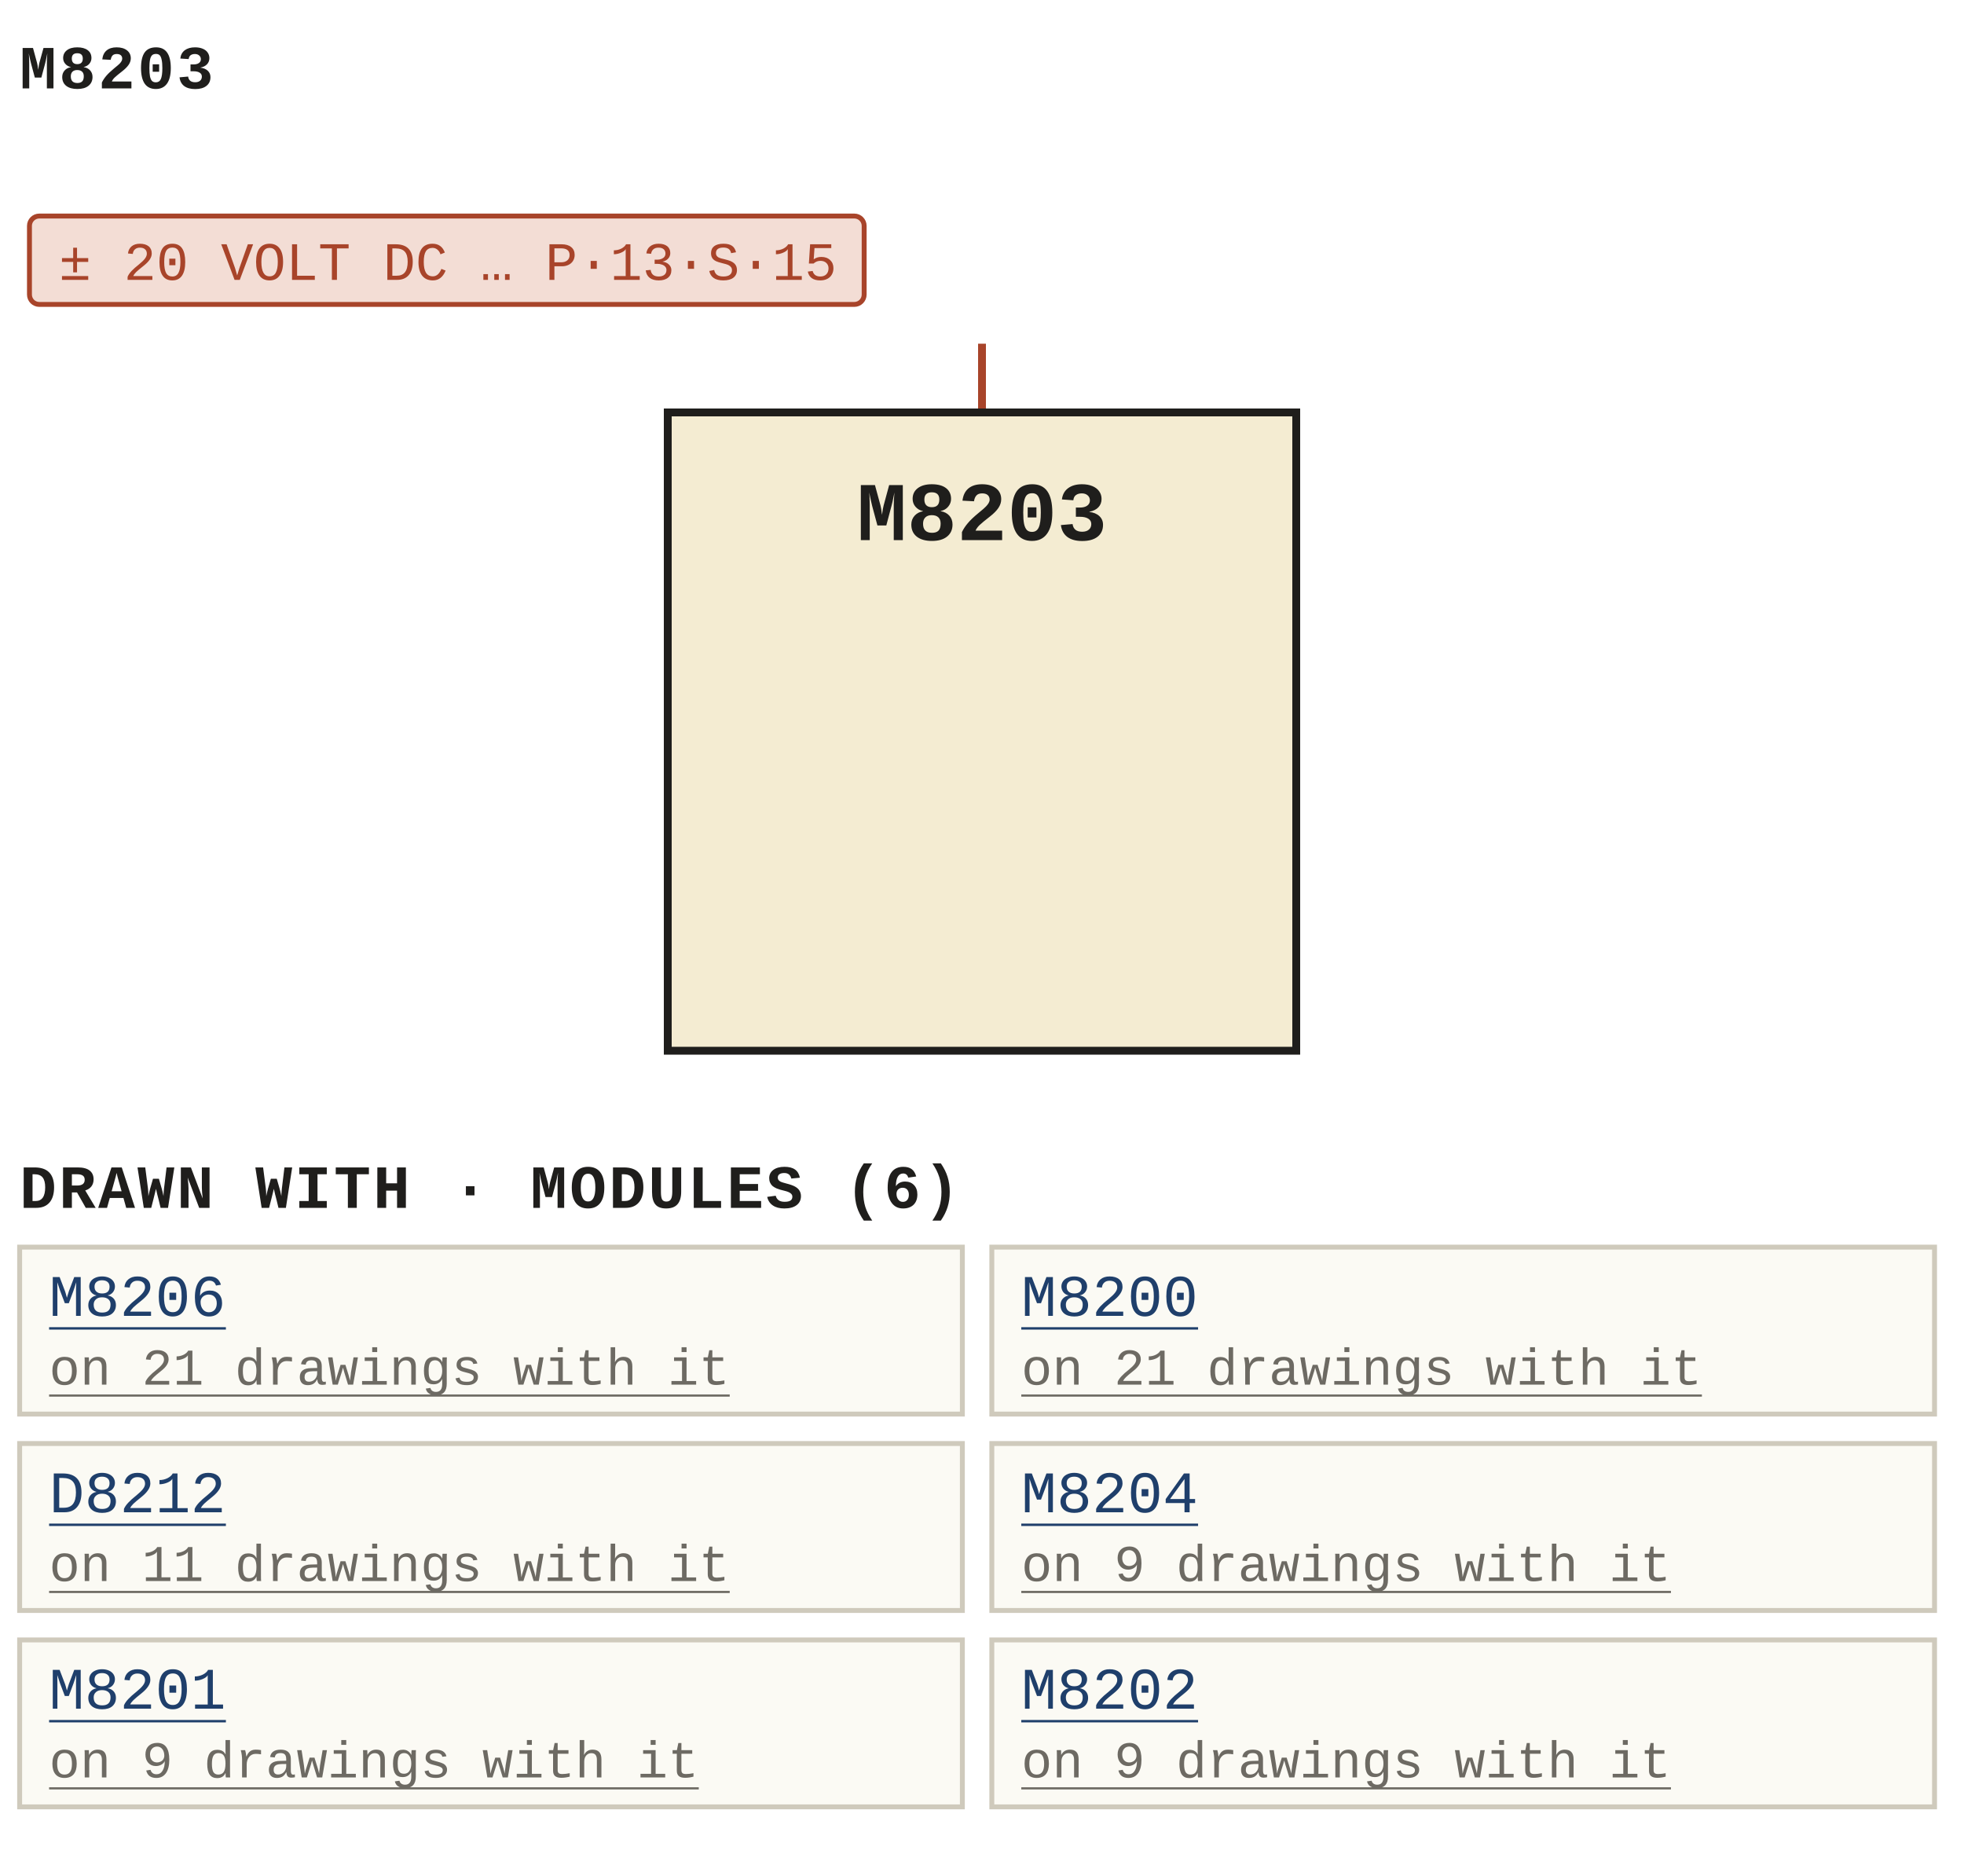
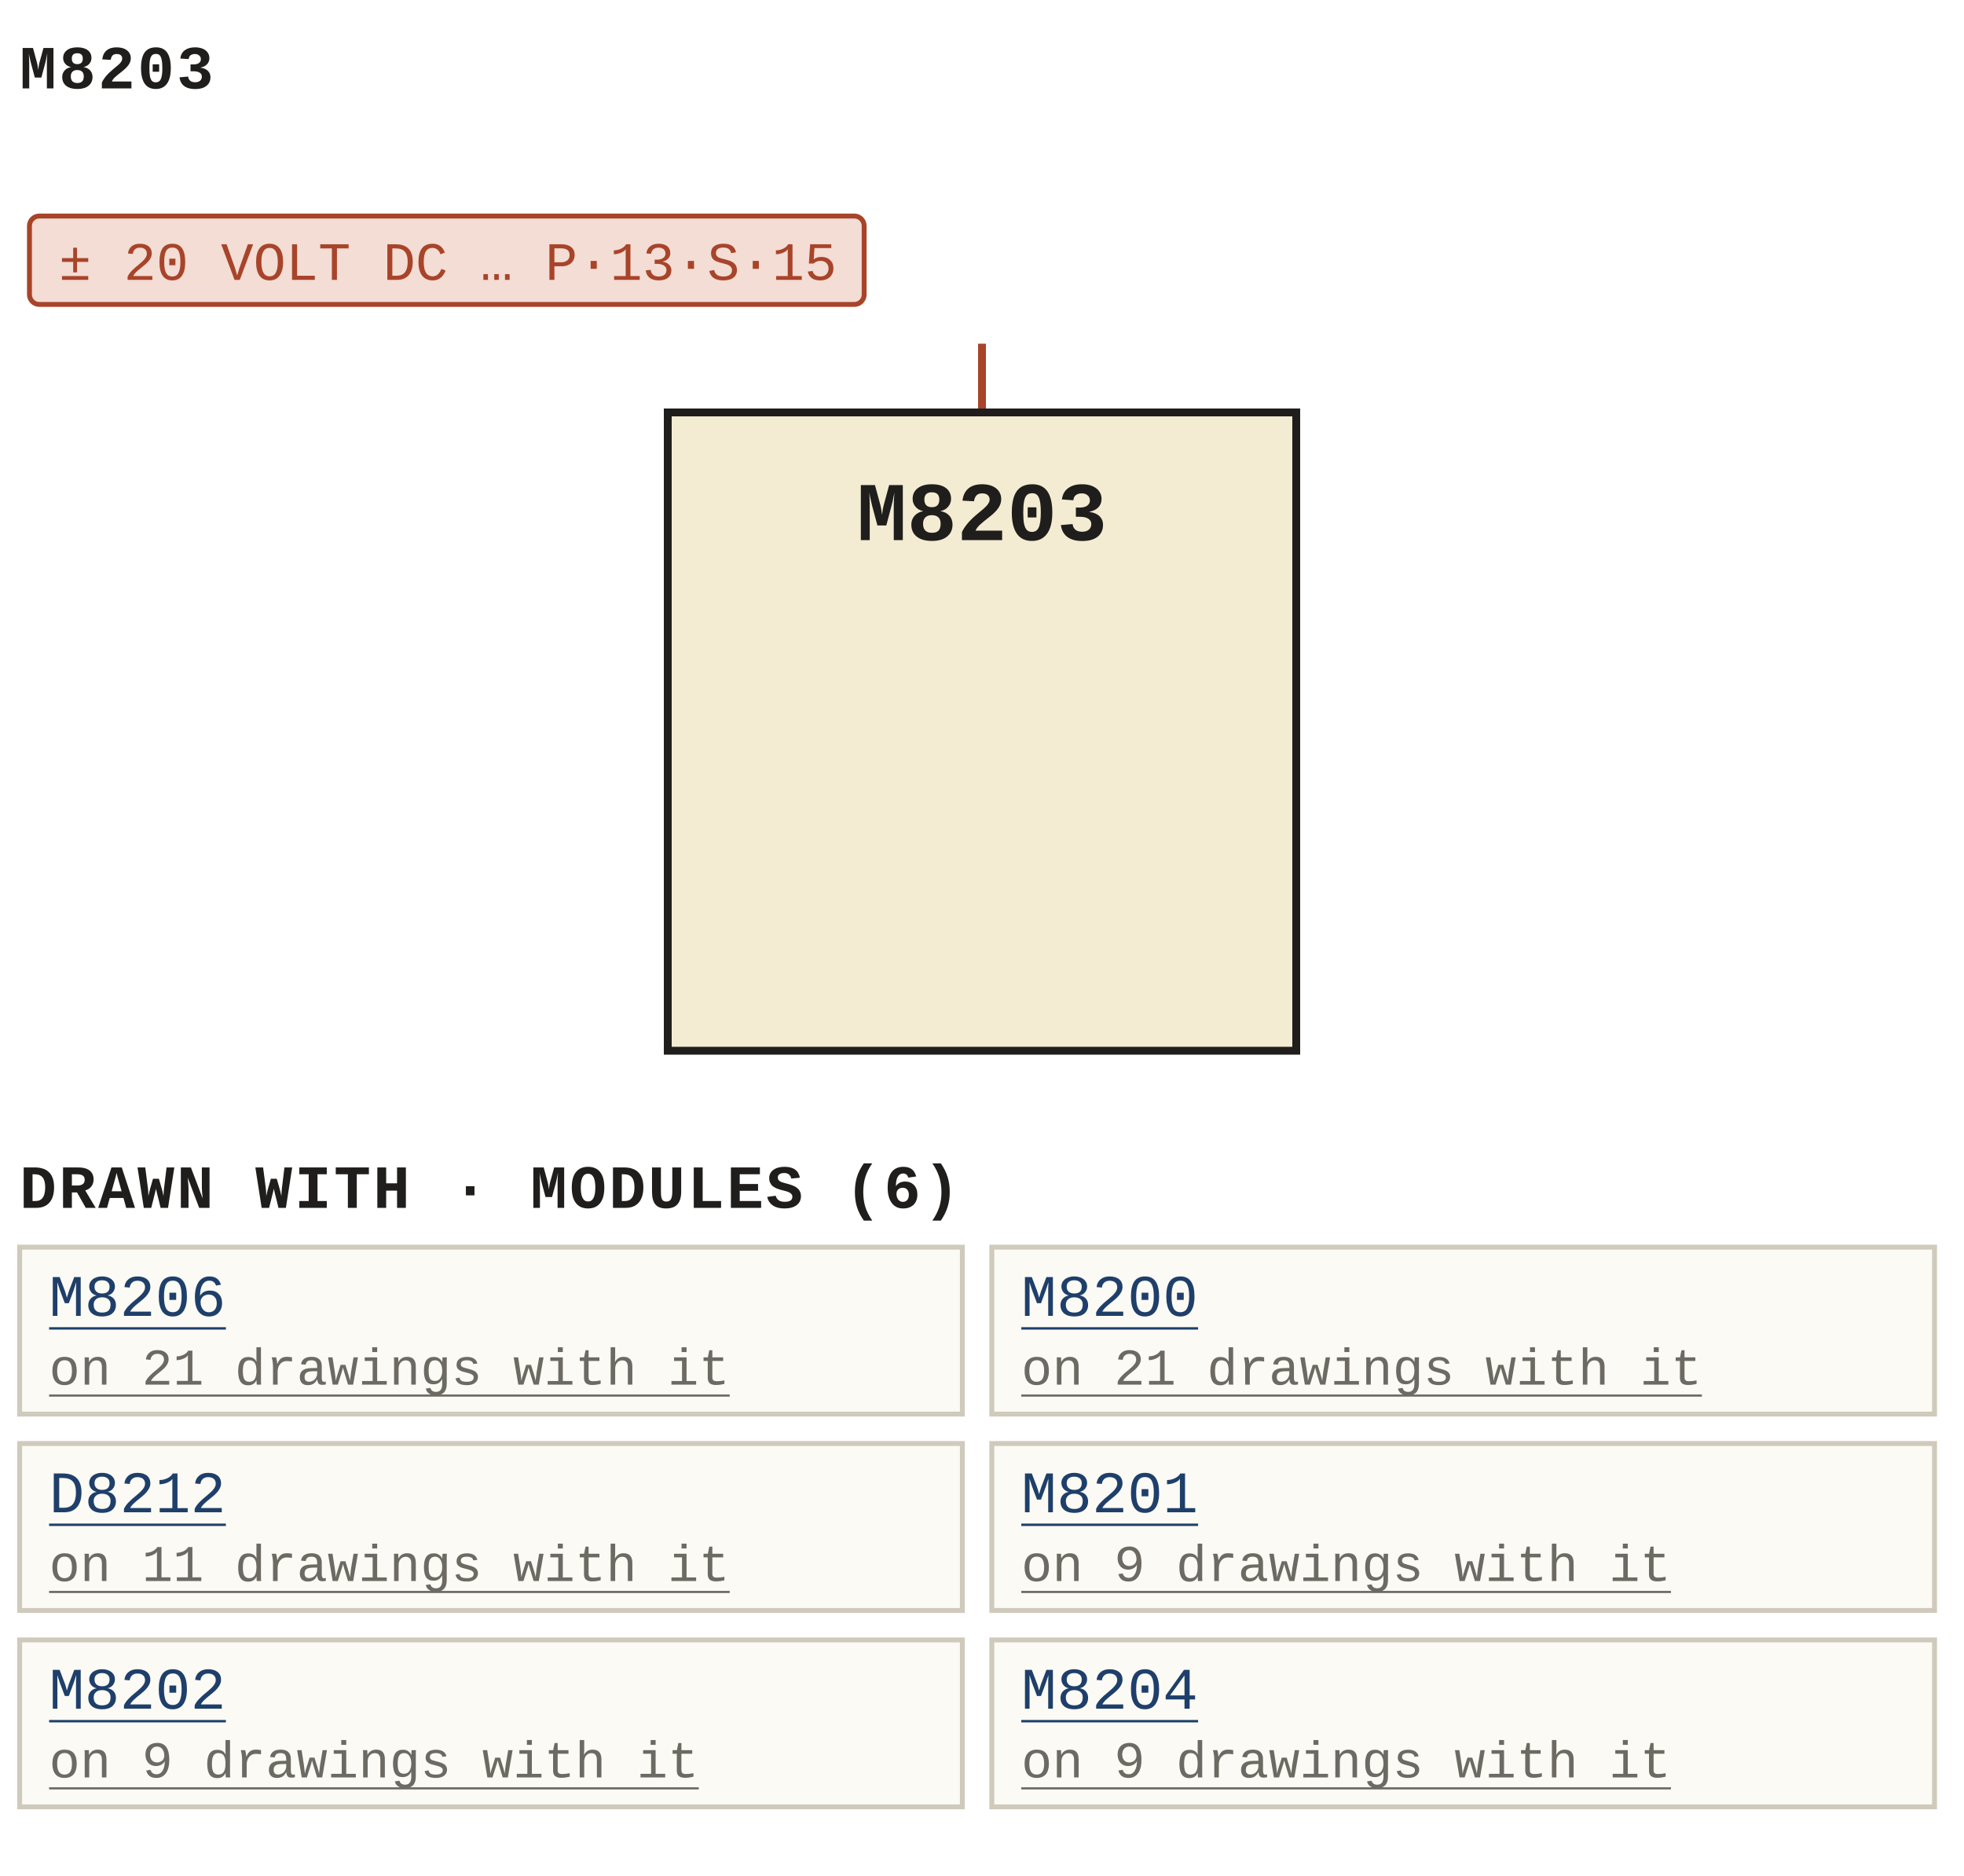
<svg xmlns="http://www.w3.org/2000/svg" class="wp" viewBox="0 0 400 382" width="400" height="382" role="img" aria-label="M8203 connections" style="width:100%;max-width:500px;height:auto;background:#fbfaf4">
  <style>.wp text{font-family:"Courier Prime","Courier New",Courier,monospace;fill:#1f1e1c;font-size:12px} .wp .f{fill:#6d6a63;font-size:10.5px} .wp .h{font-size:12.5px;font-weight:700;letter-spacing:.04em} .wp .b{font-size:17px;font-weight:700} .wp a text{fill:#1f3f6b;text-decoration:underline} .wp a:hover rect{fill:#efe9d2}</style>
  <text x="4" y="18" class="h">M8203</text>
  <rect x="6" y="44" width="170" height="18" rx="2" fill="#f3ddd5" stroke="#a8442a" />
  <text x="12" y="57" style="font-size:11px;fill:#a8442a">± 20 VOLT DC … P·13·S·15</text>
  <line x1="200.0" y1="70" x2="200.0" y2="84" stroke="#a8442a" stroke-width="1.6" />
  <rect x="136" y="84" width="128" height="130" fill="#f4ecd2" stroke="#1f1e1c" stroke-width="1.6" />
  <text x="200.0" y="110" class="b" text-anchor="middle">M8203</text>
  <text x="4" y="246" class="h">DRAWN WITH · MODULES (6)</text>
  <a href="../../PAGES/M8206.html">
    <rect x="4" y="254" width="192" height="34" fill="#fbfaf4" stroke="#cfcabc" />
    <text x="10" y="268">M8206</text>
    <text x="10" y="282" class="f">on 21 drawings with it</text>
  </a>
  <a href="../../PAGES/M8200.html">
    <rect x="202" y="254" width="192" height="34" fill="#fbfaf4" stroke="#cfcabc" />
    <text x="208" y="268">M8200</text>
    <text x="208" y="282" class="f">on 21 drawings with it</text>
  </a>
  <a href="../../PAGES/D8212.html">
    <rect x="4" y="294" width="192" height="34" fill="#fbfaf4" stroke="#cfcabc" />
    <text x="10" y="308">D8212</text>
    <text x="10" y="322" class="f">on 11 drawings with it</text>
  </a>
-   <a href="../../PAGES/M8204.html">
+   <a href="../../PAGES/M8201.html">
    <rect x="202" y="294" width="192" height="34" fill="#fbfaf4" stroke="#cfcabc" />
-     <text x="208" y="308">M8204</text>
+     <text x="208" y="308">M8201</text>
    <text x="208" y="322" class="f">on 9 drawings with it</text>
  </a>
-   <a href="../../PAGES/M8201.html">
+   <a href="../../PAGES/M8202.html">
    <rect x="4" y="334" width="192" height="34" fill="#fbfaf4" stroke="#cfcabc" />
-     <text x="10" y="348">M8201</text>
+     <text x="10" y="348">M8202</text>
    <text x="10" y="362" class="f">on 9 drawings with it</text>
  </a>
-   <a href="../../PAGES/M8202.html">
+   <a href="../../PAGES/M8204.html">
    <rect x="202" y="334" width="192" height="34" fill="#fbfaf4" stroke="#cfcabc" />
-     <text x="208" y="348">M8202</text>
+     <text x="208" y="348">M8204</text>
    <text x="208" y="362" class="f">on 9 drawings with it</text>
  </a>
</svg>
